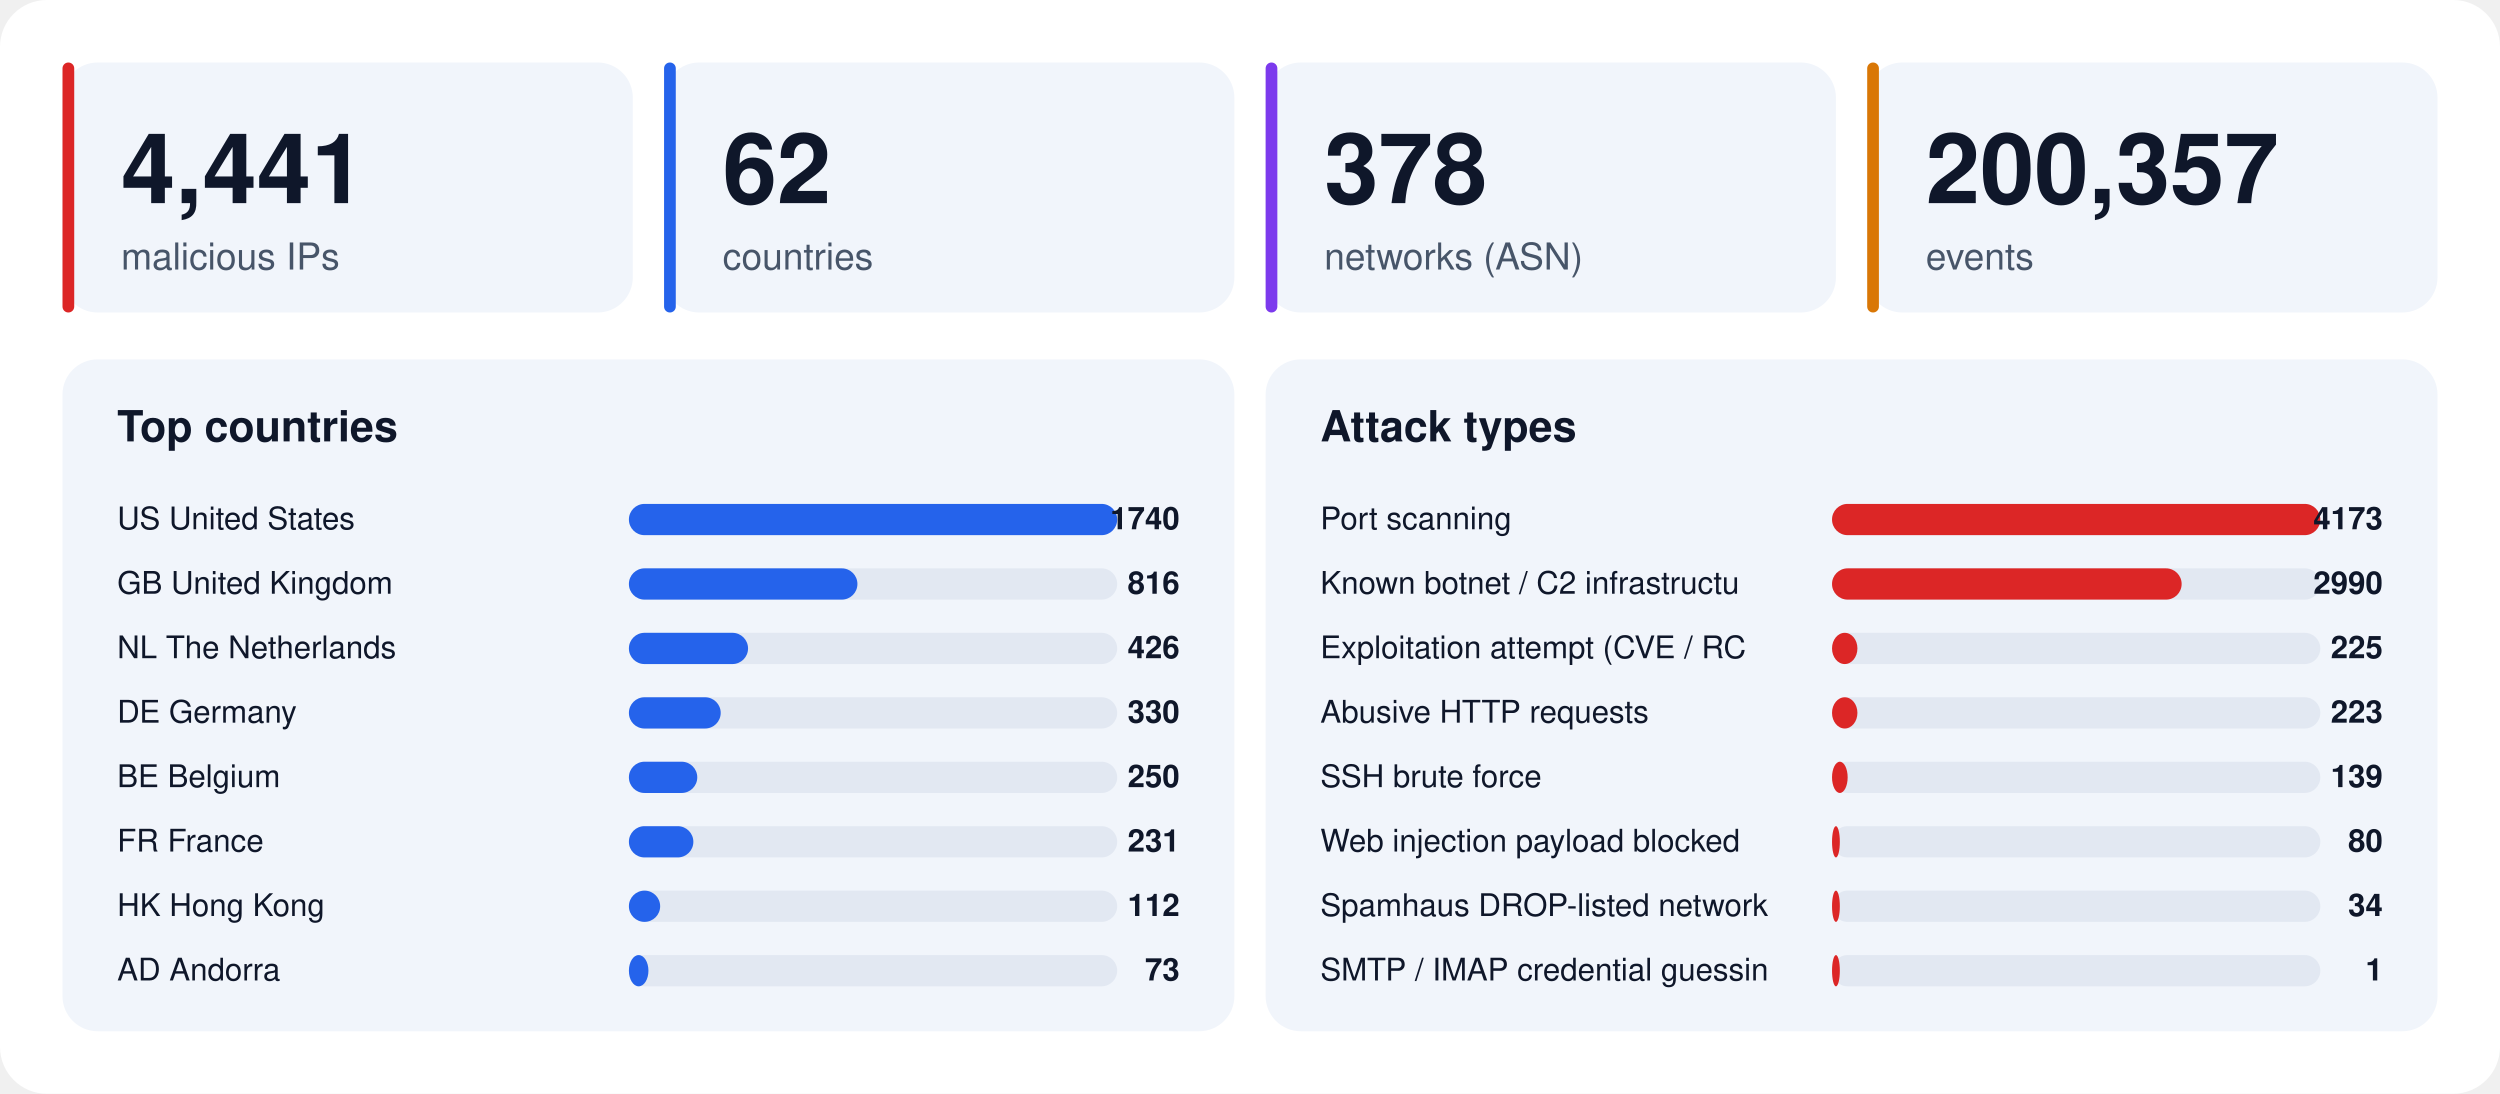
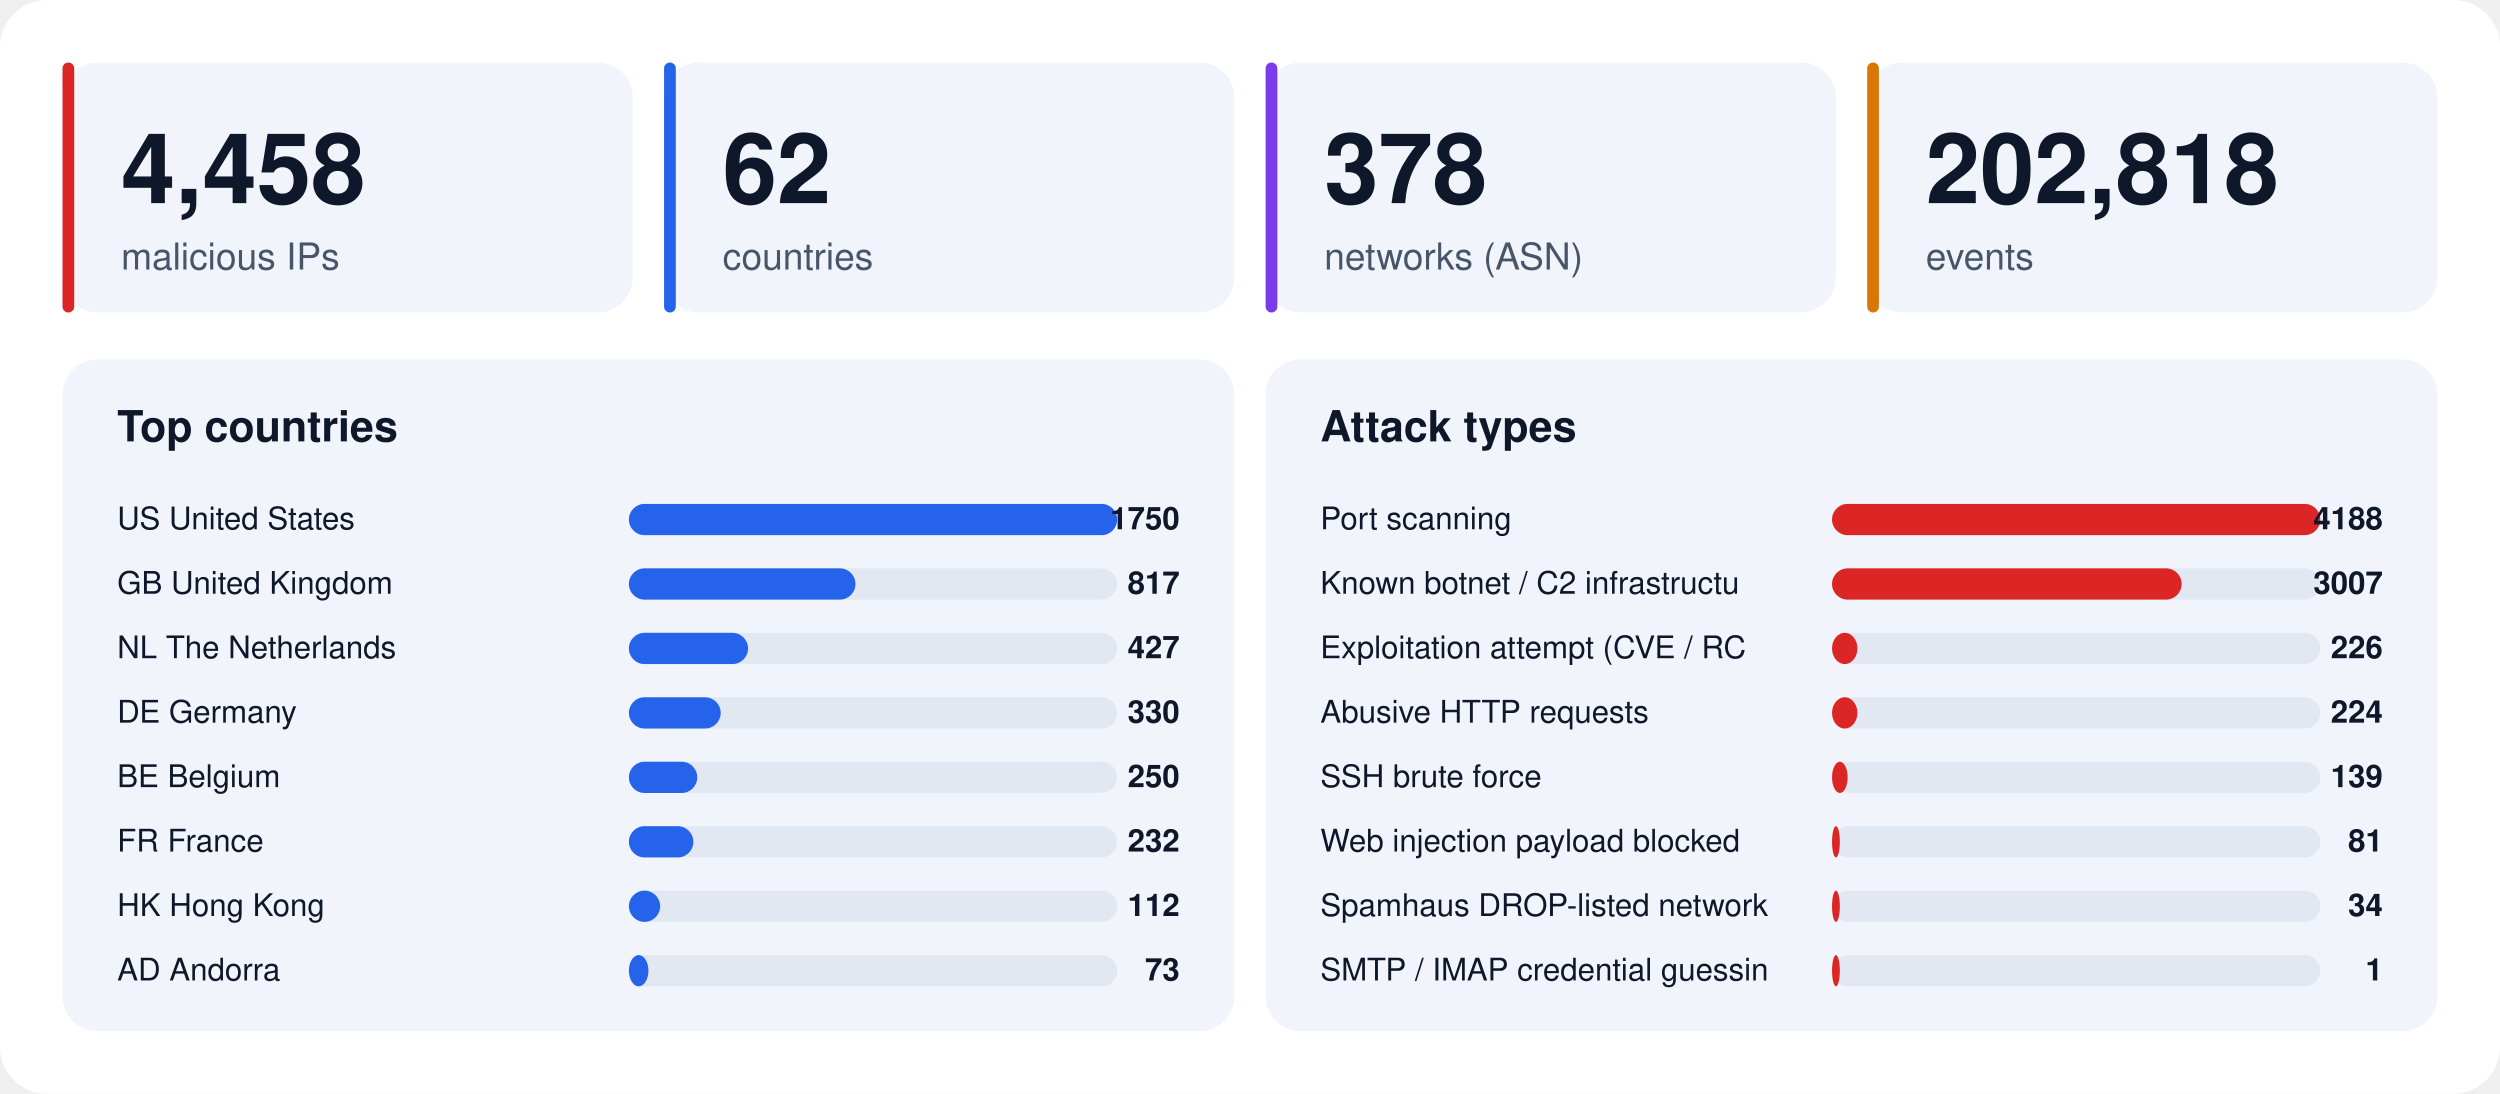
<svg xmlns="http://www.w3.org/2000/svg" width="1280" height="560" viewBox="0 0 1280 560" font-family="-apple-system,BlinkMacSystemFont,'Segoe UI',Helvetica,Arial,sans-serif">
  <rect width="1280" height="560" rx="24" fill="#ffffff" />
  <rect x="32" y="32" width="292" height="128" rx="18" fill="#f1f5fb" />
  <rect x="32" y="32" width="6" height="128" rx="3" fill="#dc2626" />
-   <text x="62" y="104" font-size="50" font-weight="800" fill="#0f172a">4,441</text>
+   <text x="62" y="104" font-size="50" font-weight="800" fill="#0f172a">4,458</text>
  <text x="62" y="138" font-size="19" fill="#475569">malicious IPs</text>
  <rect x="340" y="32" width="292" height="128" rx="18" fill="#f1f5fb" />
  <rect x="340" y="32" width="6" height="128" rx="3" fill="#2563eb" />
  <text x="370" y="104" font-size="50" font-weight="800" fill="#0f172a">62</text>
  <text x="370" y="138" font-size="19" fill="#475569">countries</text>
  <rect x="648" y="32" width="292" height="128" rx="18" fill="#f1f5fb" />
  <rect x="648" y="32" width="6" height="128" rx="3" fill="#7c3aed" />
  <text x="678" y="104" font-size="50" font-weight="800" fill="#0f172a">378</text>
  <text x="678" y="138" font-size="19" fill="#475569">networks (ASN)</text>
  <rect x="956" y="32" width="292" height="128" rx="18" fill="#f1f5fb" />
  <rect x="956" y="32" width="6" height="128" rx="3" fill="#d97706" />
-   <text x="986" y="104" font-size="50" font-weight="800" fill="#0f172a">200,357</text>
+   <text x="986" y="104" font-size="50" font-weight="800" fill="#0f172a">202,818</text>
  <text x="986" y="138" font-size="19" fill="#475569">events</text>
  <rect x="32" y="184" width="600" height="344" rx="18" fill="#f1f5fb" />
  <text x="60" y="226" font-size="22" font-weight="700" fill="#0f172a">Top countries</text>
  <text x="60" y="271" font-size="16" fill="#0f172a">US  United States</text>
  <rect x="322" y="258" width="250" height="16" rx="8" fill="#e2e8f2" />
  <rect x="322" y="258" width="250" height="16" rx="8" fill="#2563eb" />
-   <text x="604" y="271" font-size="16" font-weight="700" text-anchor="end" fill="#0f172a">1740</text>
+   <text x="604" y="271" font-size="16" font-weight="700" text-anchor="end" fill="#0f172a">1750</text>
  <text x="60" y="304" font-size="16" fill="#0f172a">GB  United Kingdom</text>
  <rect x="322" y="291" width="250" height="16" rx="8" fill="#e2e8f2" />
-   <rect x="322" y="291" width="117" height="16" rx="8" fill="#2563eb" />
-   <text x="604" y="304" font-size="16" font-weight="700" text-anchor="end" fill="#0f172a">816</text>
+   <rect x="322" y="291" width="116" height="16" rx="8" fill="#2563eb" />
+   <text x="604" y="304" font-size="16" font-weight="700" text-anchor="end" fill="#0f172a">817</text>
  <text x="60" y="337" font-size="16" fill="#0f172a">NL  The Netherlands</text>
  <rect x="322" y="324" width="250" height="16" rx="8" fill="#e2e8f2" />
  <rect x="322" y="324" width="61" height="16" rx="8" fill="#2563eb" />
-   <text x="604" y="337" font-size="16" font-weight="700" text-anchor="end" fill="#0f172a">426</text>
+   <text x="604" y="337" font-size="16" font-weight="700" text-anchor="end" fill="#0f172a">427</text>
  <text x="60" y="370" font-size="16" fill="#0f172a">DE  Germany</text>
  <rect x="322" y="357" width="250" height="16" rx="8" fill="#e2e8f2" />
  <rect x="322" y="357" width="47" height="16" rx="8" fill="#2563eb" />
  <text x="604" y="370" font-size="16" font-weight="700" text-anchor="end" fill="#0f172a">330</text>
  <text x="60" y="403" font-size="16" fill="#0f172a">BE  Belgium</text>
  <rect x="322" y="390" width="250" height="16" rx="8" fill="#e2e8f2" />
  <rect x="322" y="390" width="35" height="16" rx="8" fill="#2563eb" />
  <text x="604" y="403" font-size="16" font-weight="700" text-anchor="end" fill="#0f172a">250</text>
  <text x="60" y="436" font-size="16" fill="#0f172a">FR  France</text>
  <rect x="322" y="423" width="250" height="16" rx="8" fill="#e2e8f2" />
  <rect x="322" y="423" width="33" height="16" rx="8" fill="#2563eb" />
-   <text x="604" y="436" font-size="16" font-weight="700" text-anchor="end" fill="#0f172a">231</text>
+   <text x="604" y="436" font-size="16" font-weight="700" text-anchor="end" fill="#0f172a">232</text>
  <text x="60" y="469" font-size="16" fill="#0f172a">HK  Hong Kong</text>
  <rect x="322" y="456" width="250" height="16" rx="8" fill="#e2e8f2" />
  <rect x="322" y="456" width="16" height="16" rx="8" fill="#2563eb" />
  <text x="604" y="469" font-size="16" font-weight="700" text-anchor="end" fill="#0f172a">112</text>
  <text x="60" y="502" font-size="16" fill="#0f172a">AD  Andorra</text>
  <rect x="322" y="489" width="250" height="16" rx="8" fill="#e2e8f2" />
  <rect x="322" y="489" width="10" height="16" rx="8" fill="#2563eb" />
  <text x="604" y="502" font-size="16" font-weight="700" text-anchor="end" fill="#0f172a">73</text>
  <rect x="648" y="184" width="600" height="344" rx="18" fill="#f1f5fb" />
  <text x="676" y="226" font-size="22" font-weight="700" fill="#0f172a">Attack types</text>
  <text x="676" y="271" font-size="16" fill="#0f172a">Port scanning</text>
  <rect x="938" y="258" width="250" height="16" rx="8" fill="#e2e8f2" />
  <rect x="938" y="258" width="250" height="16" rx="8" fill="#dc2626" />
-   <text x="1220" y="271" font-size="16" font-weight="700" text-anchor="end" fill="#0f172a">4173</text>
+   <text x="1220" y="271" font-size="16" font-weight="700" text-anchor="end" fill="#0f172a">4188</text>
  <text x="676" y="304" font-size="16" fill="#0f172a">Known botnet / C2 infrastructu</text>
  <rect x="938" y="291" width="250" height="16" rx="8" fill="#e2e8f2" />
  <rect x="938" y="291" width="179" height="16" rx="8" fill="#dc2626" />
-   <text x="1220" y="304" font-size="16" font-weight="700" text-anchor="end" fill="#0f172a">2990</text>
+   <text x="1220" y="304" font-size="16" font-weight="700" text-anchor="end" fill="#0f172a">3007</text>
  <text x="676" y="337" font-size="16" fill="#0f172a">Exploitation attempt (CVE / RC</text>
  <rect x="938" y="324" width="250" height="16" rx="8" fill="#e2e8f2" />
  <rect x="938" y="324" width="13" height="16" rx="8" fill="#dc2626" />
-   <text x="1220" y="337" font-size="16" font-weight="700" text-anchor="end" fill="#0f172a">225</text>
+   <text x="1220" y="337" font-size="16" font-weight="700" text-anchor="end" fill="#0f172a">226</text>
  <text x="676" y="370" font-size="16" fill="#0f172a">Abusive HTTP requests</text>
  <rect x="938" y="357" width="250" height="16" rx="8" fill="#e2e8f2" />
  <rect x="938" y="357" width="13" height="16" rx="8" fill="#dc2626" />
-   <text x="1220" y="370" font-size="16" font-weight="700" text-anchor="end" fill="#0f172a">223</text>
+   <text x="1220" y="370" font-size="16" font-weight="700" text-anchor="end" fill="#0f172a">224</text>
  <text x="676" y="403" font-size="16" fill="#0f172a">SSH brute force</text>
  <rect x="938" y="390" width="250" height="16" rx="8" fill="#e2e8f2" />
  <rect x="938" y="390" width="8" height="16" rx="8" fill="#dc2626" />
  <text x="1220" y="403" font-size="16" font-weight="700" text-anchor="end" fill="#0f172a">139</text>
  <text x="676" y="436" font-size="16" fill="#0f172a">Web injection payload blocked </text>
  <rect x="938" y="423" width="250" height="16" rx="8" fill="#e2e8f2" />
  <rect x="938" y="423" width="4" height="16" rx="8" fill="#dc2626" />
-   <text x="1220" y="436" font-size="16" font-weight="700" text-anchor="end" fill="#0f172a">80</text>
+   <text x="1220" y="436" font-size="16" font-weight="700" text-anchor="end" fill="#0f172a">81</text>
  <text x="676" y="469" font-size="16" fill="#0f172a">Spamhaus DROP-listed network</text>
  <rect x="938" y="456" width="250" height="16" rx="8" fill="#e2e8f2" />
  <rect x="938" y="456" width="4" height="16" rx="8" fill="#dc2626" />
  <text x="1220" y="469" font-size="16" font-weight="700" text-anchor="end" fill="#0f172a">34</text>
  <text x="676" y="502" font-size="16" fill="#0f172a">SMTP / IMAP credential guessin</text>
  <rect x="938" y="489" width="250" height="16" rx="8" fill="#e2e8f2" />
  <rect x="938" y="489" width="4" height="16" rx="8" fill="#dc2626" />
  <text x="1220" y="502" font-size="16" font-weight="700" text-anchor="end" fill="#0f172a">1</text>
</svg>
